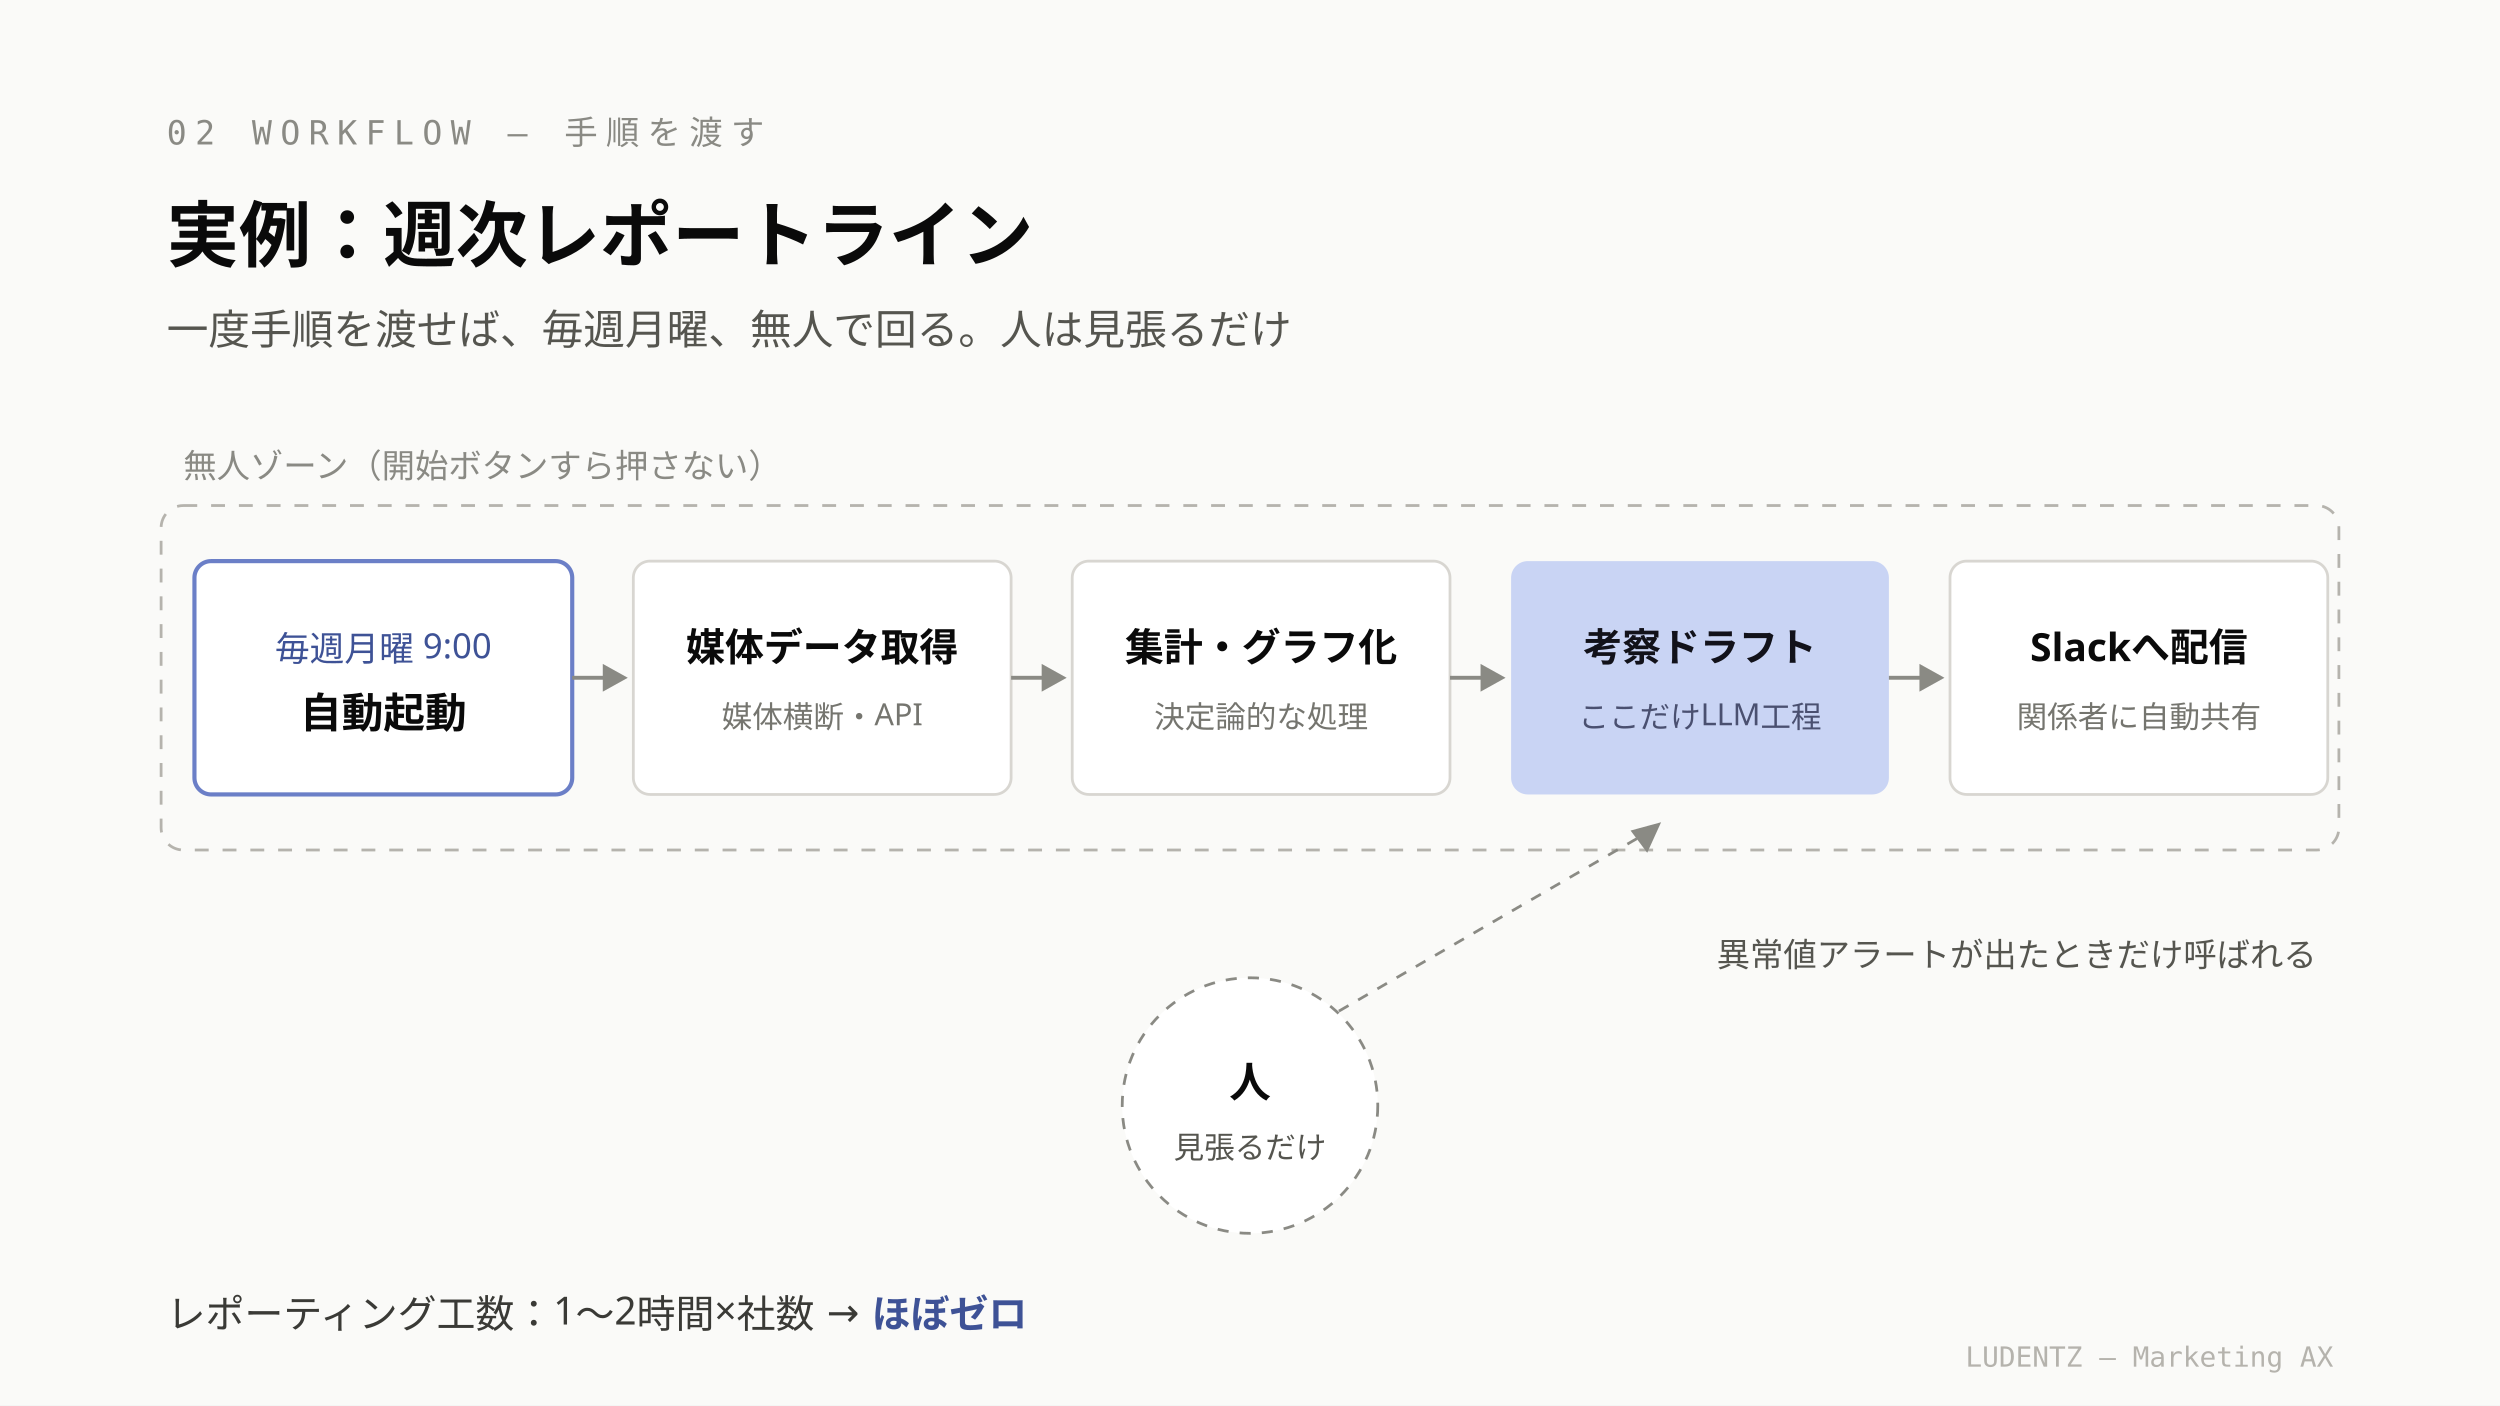
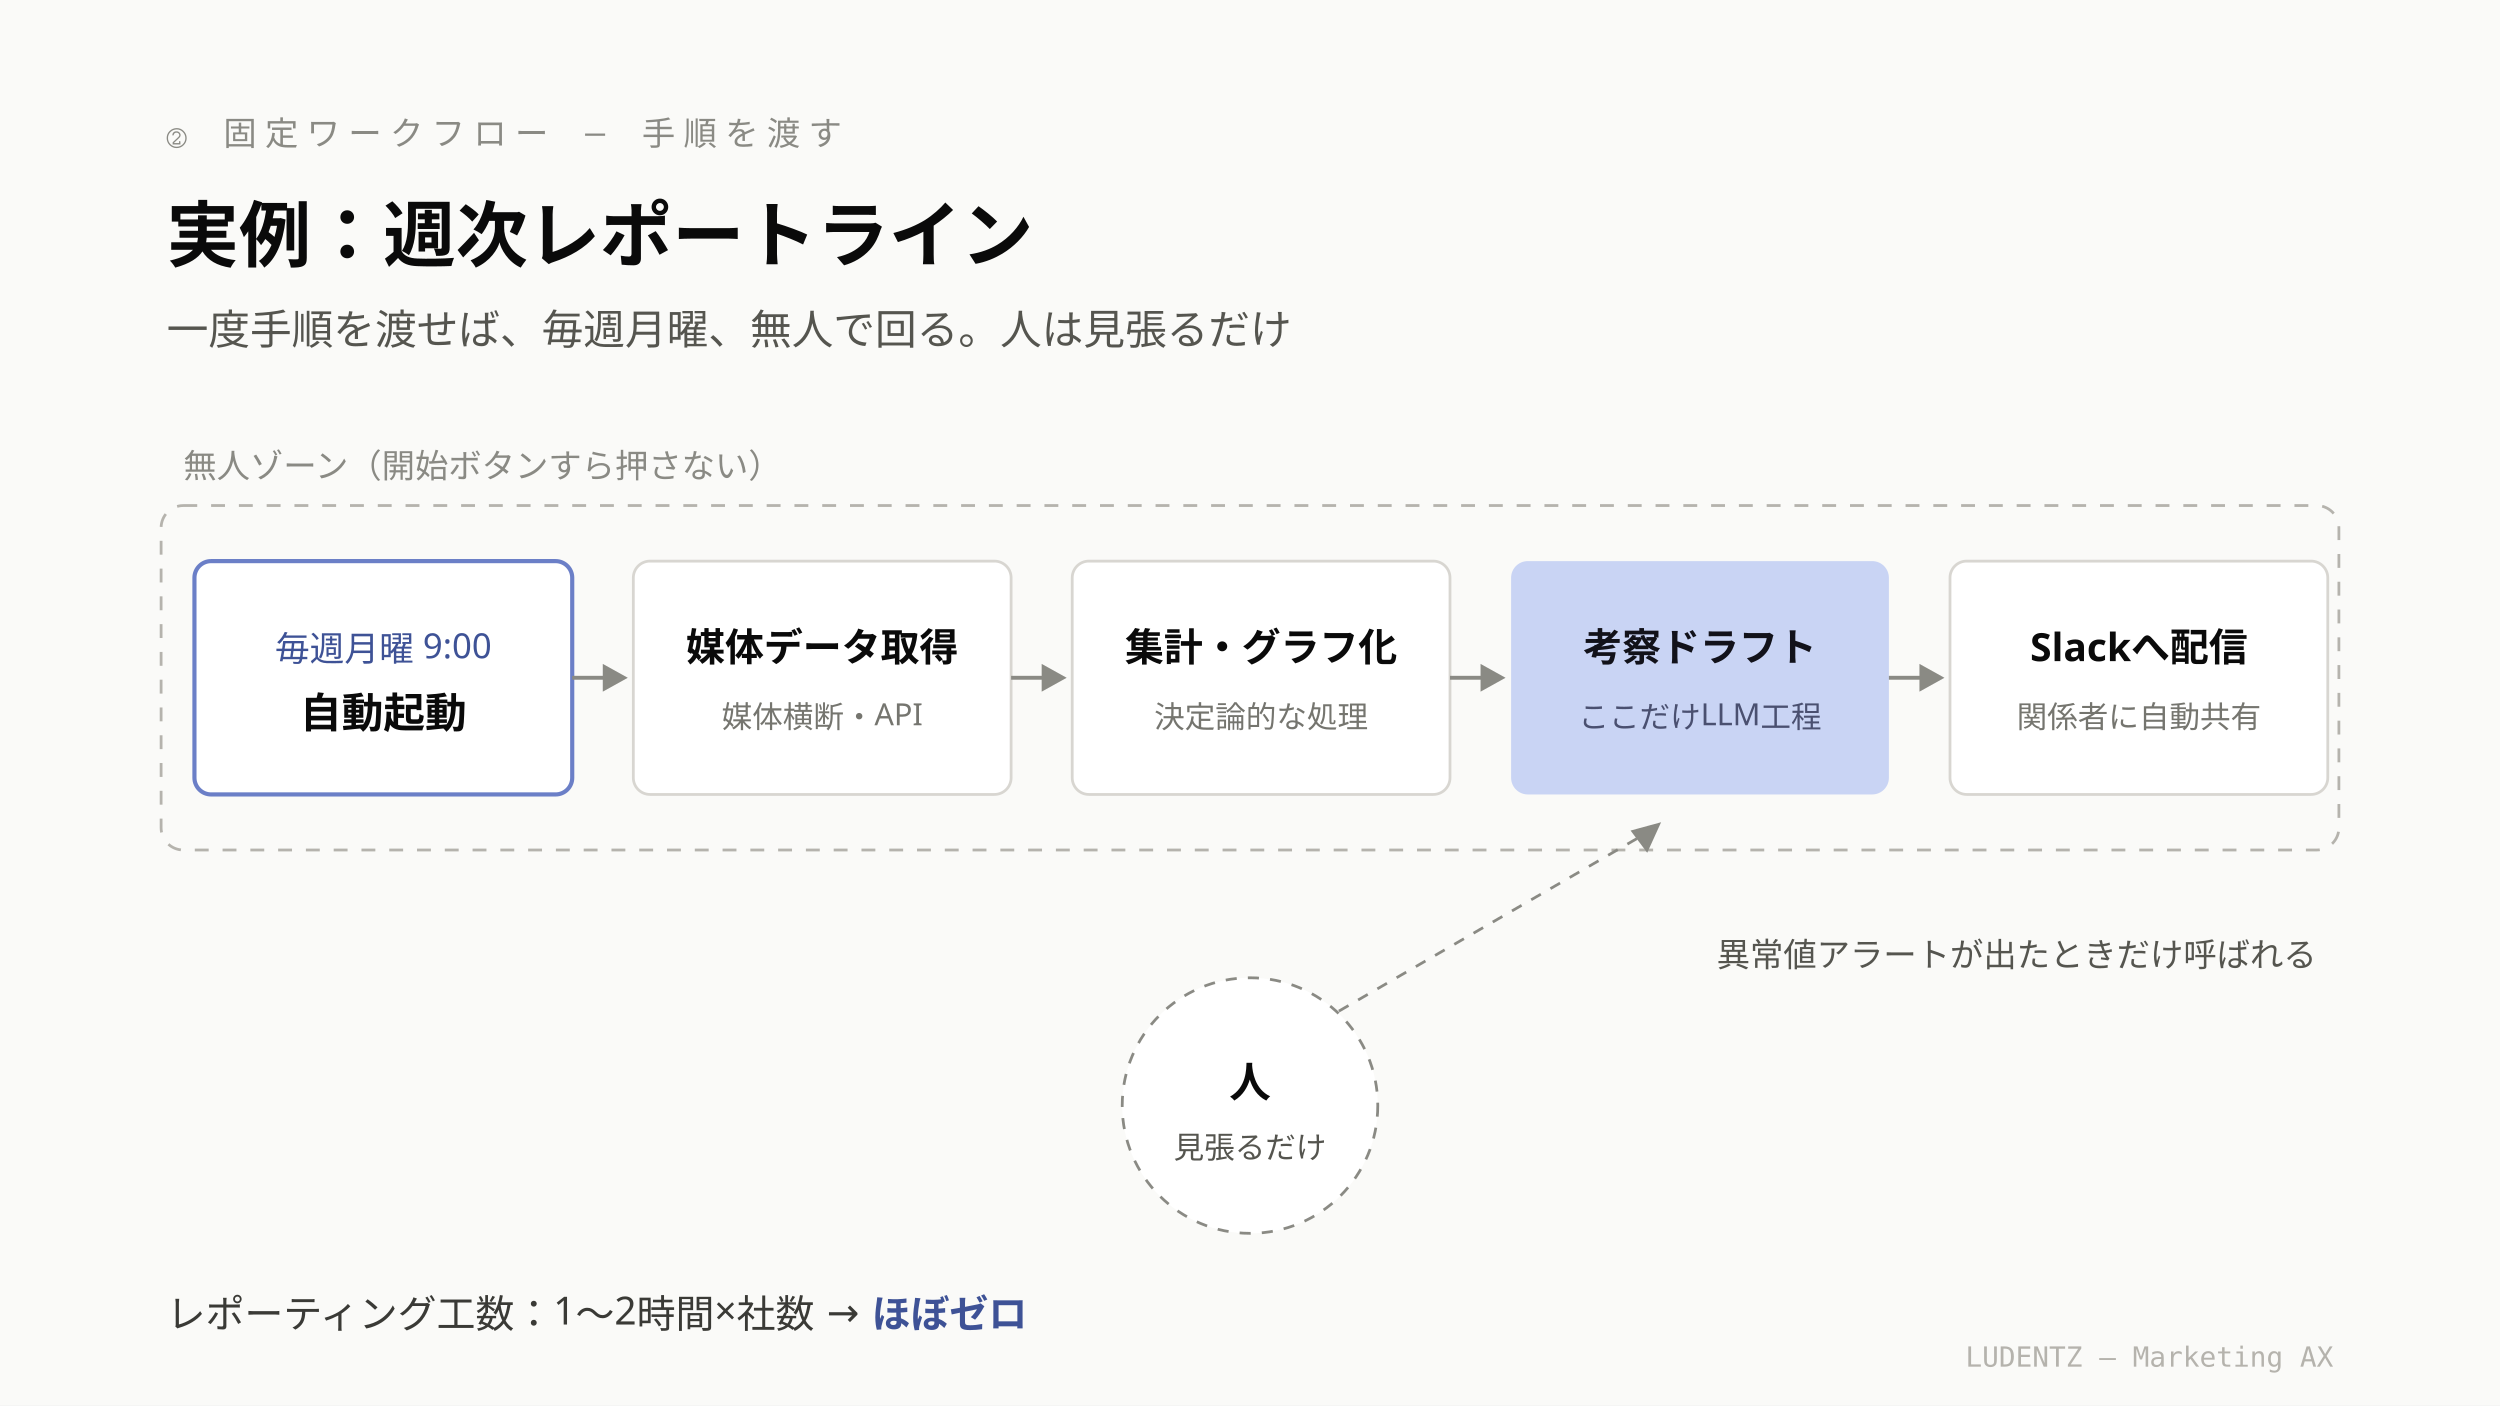
<svg xmlns="http://www.w3.org/2000/svg" viewBox="0 0 900 506" font-family="'Zen Kaku Gothic New','Hiragino Kaku Gothic ProN','Yu Gothic','Noto Sans JP',sans-serif">
  <rect width="900" height="506" fill="#FAFAF8" />
-   <text x="60" y="52" font-family="'JetBrains Mono',Menlo,monospace" font-size="12" letter-spacing="3" fill="#8A8A84">02 WORKFLOW — 手順を渡す</text>
+   <text x="60" y="52" font-family="'JetBrains Mono',Menlo,monospace" font-size="12" letter-spacing="3" fill="#8A8A84">② 固定ワークフロー — 手順を渡す</text>
  <text x="60" y="94" font-size="26" font-weight="700" fill="#0A0A0A">実例：週次レポートライン</text>
  <text x="60" y="124" font-size="15" fill="#55554F">一度手順を渡せば、毎週月曜、無人で回る。人は見張るだけ</text>
  <text x="66" y="172" font-size="12" fill="#8A8A84">無人ゾーン（開始ボタンすら押さない）</text>
  <rect x="58" y="182" width="784" height="124" rx="8" fill="none" stroke="#B5B3AD" stroke-dasharray="5 5" />
  <rect x="70" y="202" width="136" height="84" rx="6" fill="#FFFFFF" stroke="#6B7FC7" stroke-width="1.5" />
  <text x="138" y="238" text-anchor="middle" font-size="12.5" fill="#3E5296">毎週月曜 9:00</text>
  <text x="138" y="262" text-anchor="middle" font-size="15" font-weight="700" fill="#0A0A0A">自動起動</text>
  <line x1="206" y1="244" x2="222" y2="244" stroke="#8A8A84" stroke-width="1.4" />
  <path d="M226,244 l-9,-5 v10 z" fill="#8A8A84" />
  <rect x="228" y="202" width="136" height="84" rx="6" fill="#FFFFFF" stroke="#D8D6D1" />
  <text x="296" y="238" text-anchor="middle" font-size="14" font-weight="700" fill="#0A0A0A">媒体データ取得</text>
  <text x="296" y="262" text-anchor="middle" font-size="11" fill="#75756F">媒体横断・API</text>
  <line x1="364" y1="244" x2="380" y2="244" stroke="#8A8A84" stroke-width="1.4" />
  <path d="M384,244 l-9,-5 v10 z" fill="#8A8A84" />
  <rect x="386" y="202" width="136" height="84" rx="6" fill="#FFFFFF" stroke="#D8D6D1" />
  <text x="454" y="238" text-anchor="middle" font-size="14" font-weight="700" fill="#0A0A0A">集計・グラフ化</text>
  <text x="454" y="262" text-anchor="middle" font-size="11" fill="#75756F">決定論的な処理</text>
  <line x1="522" y1="244" x2="538" y2="244" stroke="#8A8A84" stroke-width="1.4" />
  <path d="M542,244 l-9,-5 v10 z" fill="#8A8A84" />
  <rect x="544" y="202" width="136" height="84" rx="6" fill="#C9D4F4" />
  <text x="612" y="238" text-anchor="middle" font-size="14" font-weight="700" fill="#12121A">考察ドラフト</text>
  <text x="612" y="262" text-anchor="middle" font-size="11" fill="#4A5070">ここだけLLM工程</text>
  <line x1="680" y1="244" x2="696" y2="244" stroke="#8A8A84" stroke-width="1.4" />
  <path d="M700,244 l-9,-5 v10 z" fill="#8A8A84" />
  <rect x="702" y="202" width="136" height="84" rx="6" fill="#FFFFFF" stroke="#D8D6D1" />
  <text x="770" y="238" text-anchor="middle" font-size="14" font-weight="700" fill="#0A0A0A">Slackへ配信</text>
  <text x="770" y="262" text-anchor="middle" font-size="11" fill="#75756F">関係者に自動共有</text>
  <circle cx="450" cy="398" r="46" fill="#FFFFFF" stroke="#8A8A84" stroke-dasharray="4 4" />
  <text x="450" y="395" text-anchor="middle" font-size="15" font-weight="700" fill="#0A0A0A">人</text>
  <text x="450" y="417" text-anchor="middle" font-size="11" fill="#55554F">見張るだけ</text>
  <line x1="482" y1="364" x2="596" y2="298" stroke="#8A8A84" stroke-dasharray="4 4" />
  <path d="M598,296 l-11,3 6,8 z" fill="#8A8A84" />
  <text x="618" y="348" font-size="12" fill="#55554F">異常値アラートが出たときだけ呼ばれる</text>
  <text x="60" y="478" font-size="14" fill="#3A3A36">レポーティング工数：1〜2時間×社数 → <tspan font-weight="700" fill="#3E5296">ほぼゼロ</tspan>
  </text>
  <text x="840" y="492" text-anchor="end" font-family="'JetBrains Mono',Menlo,monospace" font-size="10" fill="#B5B3AD">LUDENTZ — Marketing AX</text>
</svg>
